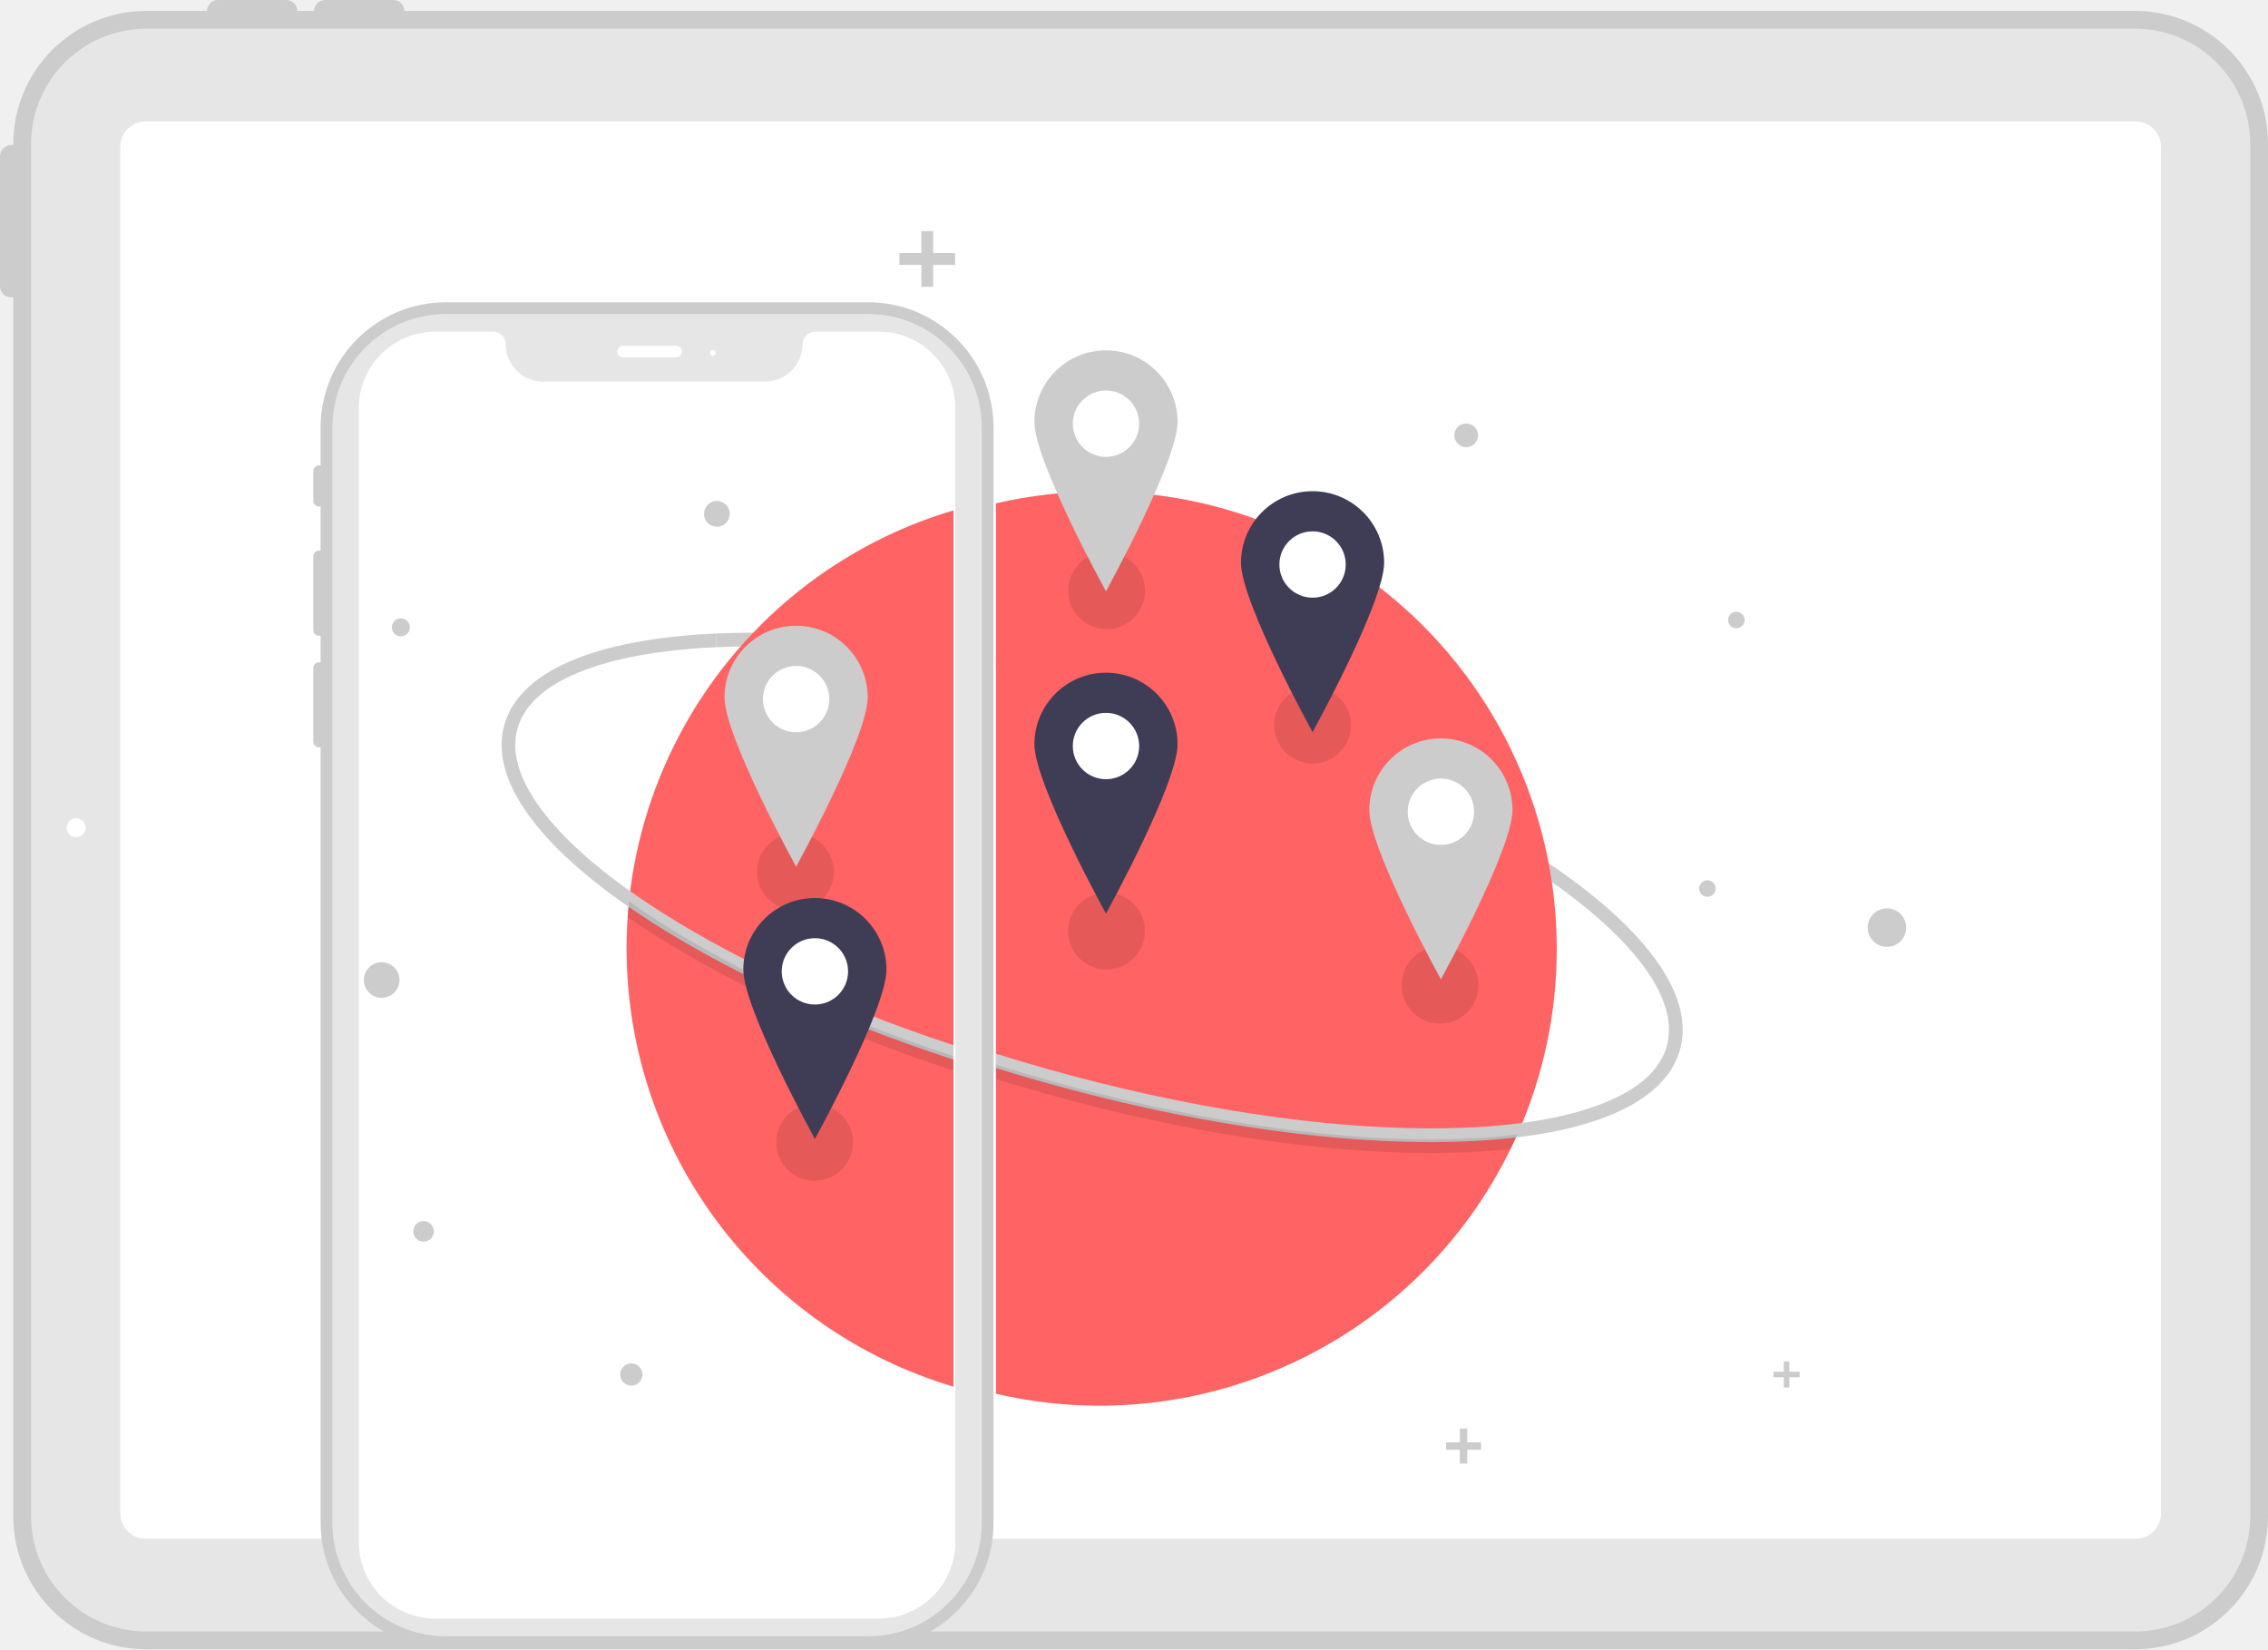
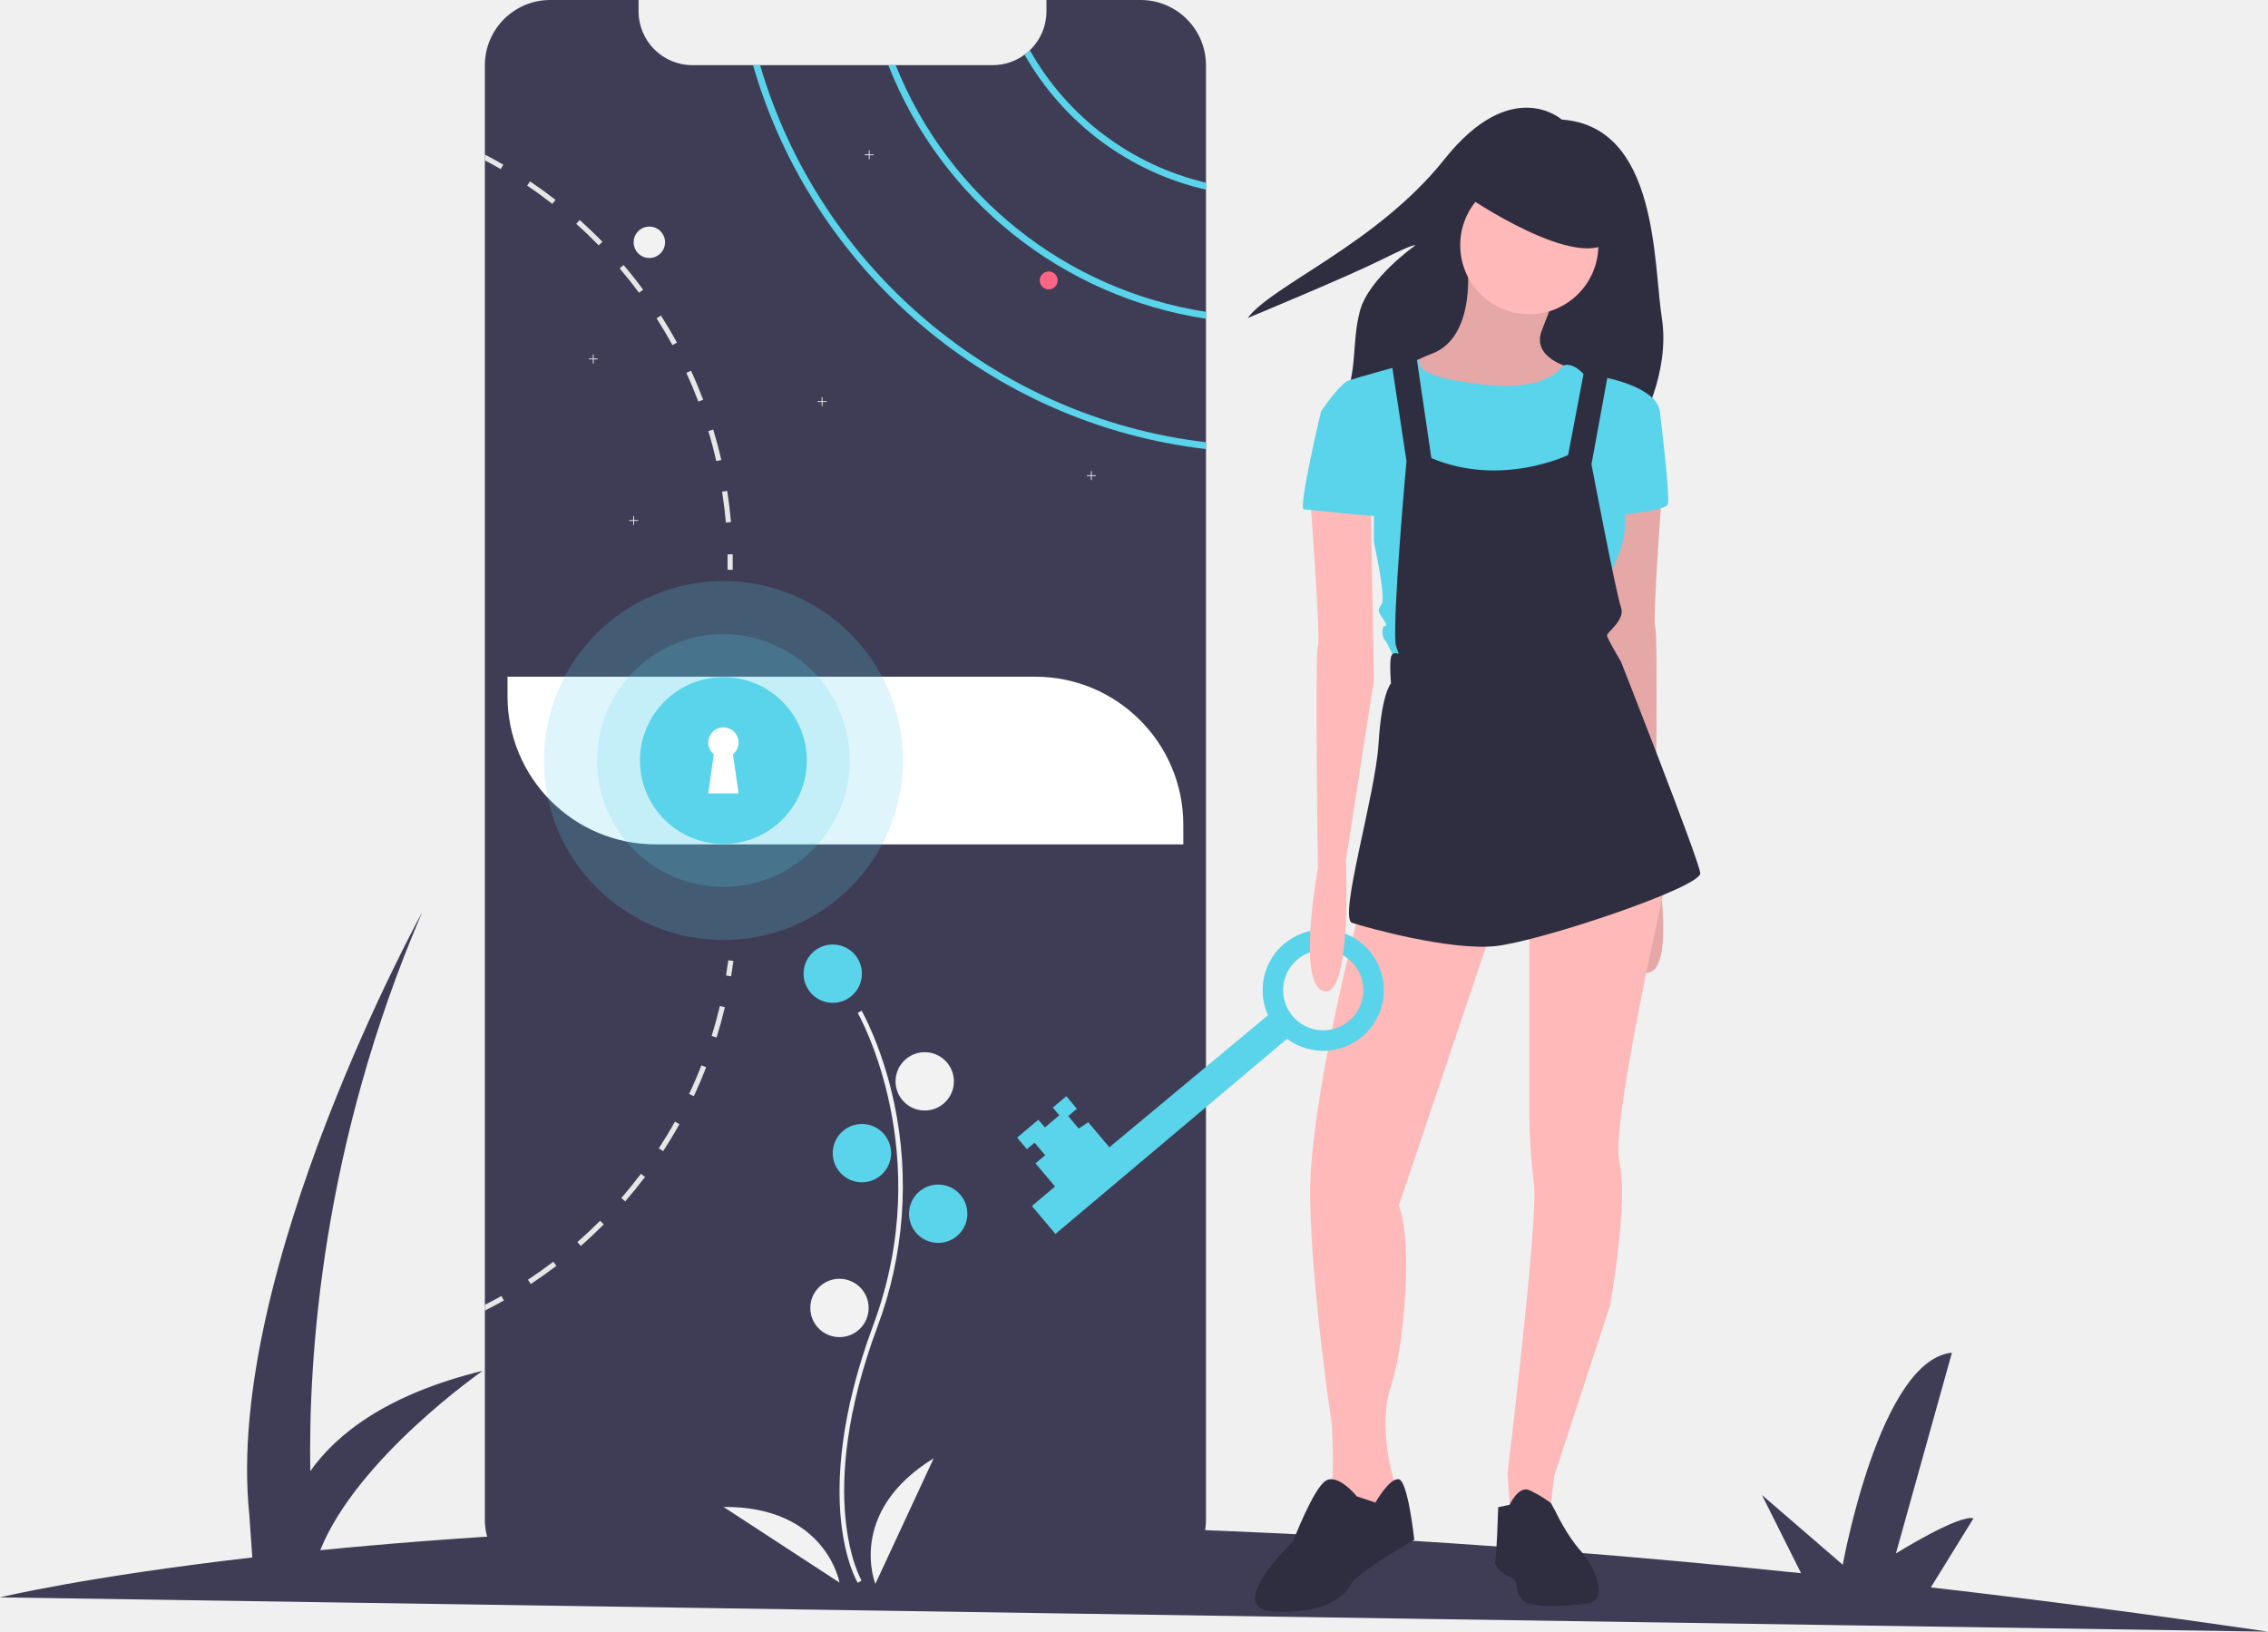
- <svg xmlns="http://www.w3.org/2000/svg" id="b88d90b7-f620-4670-beb6-c2778d3d2c46" data-name="Layer 1" width="724.603" height="527" viewBox="0 0 724.603 527">
-   <path d="M919.827,189.988H366.894a3.547,3.547,0,0,0-3.545-3.488H341.572a3.547,3.547,0,0,0-3.545,3.488h-5.333a3.547,3.547,0,0,0-3.545-3.488H307.371a3.547,3.547,0,0,0-3.545,3.488H284.421a42.523,42.523,0,0,0-42.475,42.474v.418c-.067-.004-.13-.02-.198-.02h-.498a3.551,3.551,0,0,0-3.551,3.551v41.538a3.551,3.551,0,0,0,3.551,3.551h.498c.068,0,.132-.016.198-.02V671.026A42.523,42.523,0,0,0,284.421,713.5H919.827a42.523,42.523,0,0,0,42.474-42.474v-438.563A42.523,42.523,0,0,0,919.827,189.988ZM949.517,671.026A29.724,29.724,0,0,1,919.827,700.716H284.421a29.724,29.724,0,0,1-29.691-29.69v-438.563a29.724,29.724,0,0,1,29.691-29.69H919.827A29.724,29.724,0,0,1,949.517,232.463Z" transform="translate(-237.6986 -186.5)" fill="#ccc" />
-   <path d="M919.827,707.818H284.421a36.834,36.834,0,0,1-36.793-36.793v-438.563A36.834,36.834,0,0,1,284.421,195.67H919.827a36.834,36.834,0,0,1,36.793,36.792v438.563A36.834,36.834,0,0,1,919.827,707.818Z" transform="translate(-237.6986 -186.5)" fill="#e6e6e6" />
-   <path d="M920.021,678.178H284.227a8.107,8.107,0,0,1-8.098-8.098V233.408a8.107,8.107,0,0,1,8.098-8.098H920.021a8.107,8.107,0,0,1,8.098,8.098V670.079A8.107,8.107,0,0,1,920.021,678.178Z" transform="translate(-237.6986 -186.5)" fill="#fff" />
-   <circle cx="24.32" cy="264.484" r="3.04" fill="#fff" />
-   <path d="M515.159,283.092H380.092a40.008,40.008,0,0,0-39.963,39.963v12.208a1.855,1.855,0,0,0-2.347,1.811v9.388a1.855,1.855,0,0,0,2.347,1.811v14.215a1.855,1.855,0,0,0-2.347,1.811v23.471a1.855,1.855,0,0,0,2.347,1.811v8.582a1.855,1.855,0,0,0-2.347,1.811v23.471a1.855,1.855,0,0,0,2.347,1.811v247.855a40.008,40.008,0,0,0,39.963,39.963H515.159a40.008,40.008,0,0,0,39.963-39.963V323.055A40.008,40.008,0,0,0,515.159,283.092Zm31.514,390.022a31.549,31.549,0,0,1-31.514,31.514H380.092a31.549,31.549,0,0,1-31.514-31.514V323.055a31.549,31.549,0,0,1,31.514-31.514H515.159a31.549,31.549,0,0,1,31.514,31.514Z" transform="translate(-237.6986 -186.5)" fill="#ccc" />
-   <path d="M515.159,709.321H380.092a36.249,36.249,0,0,1-36.208-36.208V323.055a36.249,36.249,0,0,1,36.208-36.208H515.159a36.249,36.249,0,0,1,36.208,36.208V673.113A36.249,36.249,0,0,1,515.159,709.321Z" transform="translate(-237.6986 -186.5)" fill="#e6e6e6" />
-   <path d="M518.496,703.688H376.755a24.448,24.448,0,0,1-24.421-24.421V316.901a24.448,24.448,0,0,1,24.421-24.421h18.485a4.041,4.041,0,0,1,4.036,4.036,11.937,11.937,0,0,0,11.924,11.924h70.974a11.937,11.937,0,0,0,11.924-11.924,4.041,4.041,0,0,1,4.036-4.036h20.362a24.448,24.448,0,0,1,24.421,24.421V679.267A24.448,24.448,0,0,1,518.496,703.688Z" transform="translate(-237.6986 -186.5)" fill="#fff" />
-   <path d="M453.728,300.695h-16.899a1.878,1.878,0,1,1,0-3.755h16.899a1.878,1.878,0,0,1,0,3.755Z" transform="translate(-237.6986 -186.5)" fill="#fff" />
-   <circle cx="227.765" cy="112.786" r="0.939" fill="#fff" />
-   <path d="M466.415,388.934l.196,4.368c22.33-1,48.186.945,75.706,5.538V394.411C514.756,389.854,488.841,387.93,466.415,388.934Z" transform="translate(-237.6986 -186.5)" fill="#ccc" />
-   <path d="M438.65,474.485q-.26,2.507-.424,5.045-.346,4.991-.346,10.06A146.147,146.147,0,0,0,542.317,629.579v-280.002A146.075,146.075,0,0,0,438.65,474.485Z" transform="translate(-237.6986 -186.5)" fill="#ff6363" />
-   <circle cx="128.076" cy="200.458" r="2.879" fill="#ccc" />
-   <circle cx="121.94" cy="313.131" r="5.687" fill="#ccc" />
-   <circle cx="229.035" cy="164.191" r="4.119" fill="#ccc" />
-   <circle cx="135.327" cy="393.453" r="3.286" fill="#ccc" />
-   <circle cx="201.704" cy="439.191" r="3.559" fill="#ccc" />
-   <polygon points="305.157 80.869 298.134 80.869 298.134 73.846 294.366 73.846 294.366 80.869 287.34 80.869 287.34 84.639 294.366 84.639 294.366 91.662 298.134 91.662 298.134 84.639 305.157 84.639 305.157 80.869" fill="#ccc" />
-   <circle cx="254.136" cy="278.548" r="12.271" opacity="0.1" style="isolation:isolate" />
-   <circle cx="260.271" cy="365.005" r="12.271" opacity="0.1" style="isolation:isolate" />
-   <path d="M443.833,474.572c-15.058-10.111-26.274-20.086-33.336-29.649-7.045-9.54-9.557-18.157-7.467-25.614,2.09-7.457,8.715-13.514,19.692-18.002,11.003-4.499,25.769-7.192,43.888-8.004l-.195-4.368c-38.8,1.739-62.806,12.107-67.595,29.194s10.331,38.422,42.575,60.073c26.295,17.657,61.513,33.962,100.922,46.876v-4.602C503.839,507.761,469.504,491.81,443.833,474.572Z" transform="translate(-237.6986 -186.5)" fill="#ccc" />
-   <path d="M443.831,478.07q-2.669-1.795-5.181-3.585-.26,2.507-.424,5.045,1.556,1.086,3.17,2.169c26.295,17.657,61.512,33.963,100.921,46.877v-4.602C503.84,511.258,469.506,495.308,443.831,478.07Z" transform="translate(-237.6986 -186.5)" opacity="0.1" style="isolation:isolate" />
-   <path d="M606.676,407.649c-17.197-4.82-34.242-8.746-50.781-11.768v4.443c16.156,2.979,32.8,6.825,49.6,11.534C658.981,426.85,707.378,448.697,738.278,471.798l2.618-3.502C709.581,444.885,660.659,422.78,606.676,407.649Z" transform="translate(-237.6986 -186.5)" fill="#ccc" />
-   <path d="M735.07,489.591a146.128,146.128,0,0,0-179.175-142.253v284.497a146.105,146.105,0,0,0,164.41-78.187q1.13-2.304,2.173-4.652a145.501,145.501,0,0,0,12.592-59.405Z" transform="translate(-237.6986 -186.5)" fill="#ff6363" />
-   <circle cx="355.204" cy="129.05" r="1.673" fill="#f2f2f2" />
-   <circle cx="468.435" cy="139.091" r="3.79" fill="#ccc" />
-   <circle cx="602.862" cy="296.397" r="6.154" fill="#ccc" />
-   <circle cx="554.742" cy="198.111" r="2.64" fill="#ccc" />
-   <circle cx="545.501" cy="283.919" r="2.64" fill="#ccc" />
-   <polygon points="473.192 460.867 468.78 460.867 468.78 456.458 466.415 456.458 466.415 460.867 462.006 460.867 462.006 463.233 466.415 463.233 466.415 467.643 468.78 467.643 468.78 463.233 473.192 463.233 473.192 460.867" fill="#ccc" />
-   <polygon points="574.971 438.296 571.675 438.296 571.675 435 569.904 435 569.904 438.296 566.608 438.296 566.608 440.066 569.904 440.066 569.904 443.362 571.675 443.362 571.675 440.066 574.971 440.066 574.971 438.296" fill="#ccc" />
-   <circle cx="353.531" cy="188.744" r="12.271" opacity="0.1" style="isolation:isolate" />
-   <circle cx="353.531" cy="297.513" r="12.271" opacity="0.1" style="isolation:isolate" />
-   <circle cx="419.35" cy="231.694" r="12.271" opacity="0.1" style="isolation:isolate" />
-   <circle cx="460.069" cy="314.804" r="12.271" opacity="0.1" style="isolation:isolate" />
-   <path d="M768.461,495.737c-5.762-8.842-15.036-18.074-27.565-27.441l-2.618,3.502c24.347,18.202,35.688,35.6,31.935,48.989-2.09,7.457-8.715,13.514-19.692,18.002-11.004,4.499-25.77,7.192-43.889,8.004q-5.775.258-11.851.258c-35.453-.001-78.2-6.565-121.905-18.815q-8.596-2.409-16.982-5.04v4.578q7.81,2.427,15.801,4.672c44.087,12.357,87.247,18.977,123.107,18.976,4.105,0,8.121-.087,12.025-.262,38.8-1.739,62.806-12.107,67.595-29.194C776.645,514.041,774.639,505.216,768.461,495.737Z" transform="translate(-237.6986 -186.5)" fill="#ccc" />
-   <path d="M706.634,550.29q-5.773.258-11.853.258c-35.449,0-78.201-6.563-121.905-18.813q-8.596-2.409-16.981-5.04v4.579q7.809,2.426,15.8,4.672c44.089,12.356,87.247,18.975,123.107,18.975,4.105,0,8.124-.087,12.028-.262q7.074-.315,13.475-1.01,1.131-2.304,2.173-4.652Q715.042,549.909,706.634,550.29Z" transform="translate(-237.6986 -186.5)" opacity="0.1" style="isolation:isolate" />
-   <circle cx="419.301" cy="180.5" r="16" fill="#fff" />
-   <path d="M657.049,343.45a22.869,22.869,0,0,0-22.869,22.869c0,12.63,22.869,54.105,22.869,54.105S679.918,378.95,679.918,366.32A22.869,22.869,0,0,0,657.049,343.45Zm0,34.025a10.598,10.598,0,1,1,10.598-10.598,10.598,10.598,0,0,1-10.598,10.598h0Z" transform="translate(-237.6986 -186.5)" fill="#3f3d56" />
-   <circle cx="353.301" cy="238.5" r="16" fill="#fff" />
-   <path d="M591.049,401.45a22.869,22.869,0,0,0-22.869,22.869c0,12.63,22.869,54.105,22.869,54.105S613.918,436.95,613.918,424.32A22.869,22.869,0,0,0,591.049,401.45Zm0,34.025a10.598,10.598,0,1,1,10.598-10.598,10.598,10.598,0,0,1-10.598,10.598h0Z" transform="translate(-237.6986 -186.5)" fill="#3f3d56" />
-   <circle cx="353.301" cy="135.5" r="16" fill="#fff" />
-   <path d="M591.049,298.45a22.869,22.869,0,0,0-22.869,22.869c0,12.63,22.869,54.105,22.869,54.105S613.918,333.95,613.918,321.32A22.869,22.869,0,0,0,591.049,298.45Zm0,34.025a10.598,10.598,0,1,1,10.598-10.598,10.598,10.598,0,0,1-10.598,10.598h0Z" transform="translate(-237.6986 -186.5)" fill="#ccc" />
-   <circle cx="460.301" cy="259.5" r="16" fill="#fff" />
-   <path d="M698.049,422.45a22.869,22.869,0,0,0-22.869,22.869c0,12.63,22.869,54.105,22.869,54.105S720.918,457.95,720.918,445.32A22.869,22.869,0,0,0,698.049,422.45Zm0,34.025a10.598,10.598,0,1,1,10.598-10.598,10.598,10.598,0,0,1-10.598,10.598h0Z" transform="translate(-237.6986 -186.5)" fill="#ccc" />
-   <circle cx="254.301" cy="223.5" r="16" fill="#fff" />
-   <path d="M492.049,386.45a22.869,22.869,0,0,0-22.869,22.869c0,12.63,22.869,54.105,22.869,54.105S514.918,421.95,514.918,409.32A22.869,22.869,0,0,0,492.049,386.45Zm0,34.025a10.598,10.598,0,1,1,10.598-10.598,10.598,10.598,0,0,1-10.598,10.598h0Z" transform="translate(-237.6986 -186.5)" fill="#ccc" />
-   <circle cx="260.301" cy="310.5" r="16" fill="#fff" />
-   <path d="M498.049,473.45a22.869,22.869,0,0,0-22.869,22.869c0,12.63,22.869,54.105,22.869,54.105S520.918,508.95,520.918,496.32A22.869,22.869,0,0,0,498.049,473.45Zm0,34.025a10.598,10.598,0,1,1,10.598-10.598,10.598,10.598,0,0,1-10.598,10.598h0Z" transform="translate(-237.6986 -186.5)" fill="#3f3d56" />
+ <svg xmlns="http://www.w3.org/2000/svg" data-name="Layer 1" width="1010.892" height="727.284" viewBox="0 0 1010.892 727.284">
+   <path d="M1105.446,813.642q-78.133-11.444-150.281-19.73l19.02-30.778c-6.412-1.894-34.585,15.651-34.585,15.651l24.967-89.48c-32.248,3.107-48.658,94.513-48.658,94.513L879.884,752.723l17.438,34.854c-147.212-15.195-274.351-21.165-381.29-21.853L532.311,739.381c-6.412-1.894-34.585,15.651-34.585,15.651l24.967-89.48c-32.248,3.107-48.658,94.513-48.658,94.513L438.011,728.969l18.469,36.916c-89.651,1.087-162.761,5.872-219.191,11.451,16.467-41.078,72.394-79.96,72.394-79.96-42.708,10.436-65.112,28.152-76.82,44.71-.895-50.818,5.126-145,49.855-249.095,0,0-88.296,160.409-77.048,268.408l1.344,19.175c-74.836,8.625-112.461,17.784-112.461,17.784Z" transform="translate(-94.55416 -86.35794)" fill="#3f3d56" />
+   <path d="M632.081,115.488v648.2a29.139,29.139,0,0,1-29.13,29.11h-263.15a29.079,29.079,0,0,1-29.13-29.11v-648.2a29.127,29.127,0,0,1,29.13-29.13h39.38v5.05a23.987,23.987,0,0,0,23.98,23.99h133.84a23.789,23.789,0,0,0,14.22-4.68,22.285,22.285,0,0,0,2.36-1.98,23.917,23.917,0,0,0,7.4-17.33v-5.05h41.97A29.121,29.121,0,0,1,632.081,115.488Z" transform="translate(-94.55416 -86.35794)" fill="#3f3d56" />
+   <circle cx="289.426" cy="108" r="7" fill="#f2f2f2" />
+   <path d="M553.581,108.738a22.285,22.285,0,0,1-2.36,1.98,125.247,125.247,0,0,0,80.86,60.19v-3.12A122.299,122.299,0,0,1,553.581,108.738Z" transform="translate(-94.55416 -86.35794)" fill="#59d4ea" />
+   <path d="M493.771,115.398h-3.28a181.668,181.668,0,0,0,141.59,113.05v-3.1A178.55,178.55,0,0,1,493.771,115.398Z" transform="translate(-94.55416 -86.35794)" fill="#59d4ea" />
+   <path d="M433.351,115.398h-3.16c26.43,91.74,106.18,160.03,201.89,171.12v-3.05C538.031,272.428,459.651,205.438,433.351,115.398Z" transform="translate(-94.55416 -86.35794)" fill="#59d4ea" />
+   <polygon points="266.426 159.822 264.604 159.822 264.604 158 264.249 158 264.249 159.822 262.426 159.822 262.426 160.178 264.249 160.178 264.249 162 264.604 162 264.604 160.178 266.426 160.178 266.426 159.822" fill="#f2f2f2" />
+   <polygon points="389.426 68.822 387.604 68.822 387.604 67 387.249 67 387.249 68.822 385.426 68.822 385.426 69.178 387.249 69.178 387.249 71 387.604 71 387.604 69.178 389.426 69.178 389.426 68.822" fill="#f2f2f2" />
+   <polygon points="284.426 231.822 282.604 231.822 282.604 230 282.249 230 282.249 231.822 280.426 231.822 280.426 232.178 282.249 232.178 282.249 234 282.604 234 282.604 232.178 284.426 232.178 284.426 231.822" fill="#f2f2f2" />
+   <polygon points="368.426 178.822 366.604 178.822 366.604 177 366.249 177 366.249 178.822 364.426 178.822 364.426 179.178 366.249 179.178 366.249 181 366.604 181 366.604 179.178 368.426 179.178 368.426 178.822" fill="#f2f2f2" />
+   <polygon points="488.426 211.822 486.604 211.822 486.604 210 486.249 210 486.249 211.822 484.426 211.822 484.426 212.178 486.249 212.178 486.249 214 486.604 214 486.604 212.178 488.426 212.178 488.426 211.822" fill="#f2f2f2" />
+   <circle cx="467.426" cy="125" r="4" fill="#ff6584" />
+   <path d="M418.681,305.158l-2.27.35c.71,4.54,1.27,9.18,1.68,13.77l2.29-.2C419.971,314.428,419.401,309.748,418.681,305.158Z" transform="translate(-94.55416 -86.35794)" fill="#e6e6e6" />
+   <path d="M412.471,277.818l-2.2.67c1.33,4.4,2.52,8.91,3.53,13.4l2.25-.51C415.021,286.838,413.811,282.278,412.471,277.818Z" transform="translate(-94.55416 -86.35794)" fill="#e6e6e6" />
+   <path d="M402.561,251.598l-2.09.96c1.92,4.19,3.72,8.49,5.35,12.79l2.15-.81C406.321,260.188,404.511,255.828,402.561,251.598Z" transform="translate(-94.55416 -86.35794)" fill="#e6e6e6" />
+   <path d="M389.161,227.018l-1.94,1.23c2.47,3.88,4.84,7.9,7.04,11.93l2.02-1.1C394.061,234.998,391.661,230.938,389.161,227.018Z" transform="translate(-94.55416 -86.35794)" fill="#e6e6e6" />
+   <path d="M372.501,204.488l-1.75,1.49c2.98,3.5,5.88,7.16,8.62,10.86l1.84-1.37C378.451,211.728,375.521,208.028,372.501,204.488Z" transform="translate(-94.55416 -86.35794)" fill="#e6e6e6" />
+   <path d="M352.921,184.428l-1.53,1.71c3.44,3.07,6.81,6.3,10.02,9.59l1.65-1.61C359.811,190.788,356.401,187.528,352.921,184.428Z" transform="translate(-94.55416 -86.35794)" fill="#e6e6e6" />
+   <path d="M330.801,167.208l-1.29,1.9c3.82,2.57,7.6,5.31,11.23,8.14l1.42-1.81C338.481,172.578,334.661,169.808,330.801,167.208Z" transform="translate(-94.55416 -86.35794)" fill="#e6e6e6" />
+   <path d="M310.671,155.248v2.6c2.39,1.25,4.76,2.56,7.08,3.9l1.15-1.99Q314.851,157.418,310.671,155.248Z" transform="translate(-94.55416 -86.35794)" fill="#e6e6e6" />
+   <path d="M418.161,521.161c.373-2.236.714-4.519,1.015-6.785l2.279.302c-.304,2.292-.649,4.599-1.026,6.861Z" transform="translate(-94.55416 -86.35794)" fill="#e6e6e6" />
+   <path d="M411.752,548.14l2.197.684c1.379-4.444,2.626-8.996,3.707-13.531l-2.239-.53C414.346,539.25,413.121,543.745,411.752,548.14Z" transform="translate(-94.55416 -86.35794)" fill="#e6e6e6" />
+   <path d="M401.71,573.972l2.086.978c1.984-4.208,3.84-8.544,5.525-12.884l-2.146-.837C405.511,565.522,403.674,569.811,401.71,573.972Z" transform="translate(-94.55416 -86.35794)" fill="#e6e6e6" />
+   <path d="M388.199,598.205l1.928,1.252c2.543-3.899,4.983-7.942,7.254-12.01l-2.005-1.125C393.135,590.345,390.715,594.341,388.199,598.205Z" transform="translate(-94.55416 -86.35794)" fill="#e6e6e6" />
+   <path d="M371.482,620.344l1.743,1.51c3.059-3.528,6.025-7.198,8.836-10.91l-1.841-1.377C377.448,613.236,374.512,616.861,371.482,620.344Z" transform="translate(-94.55416 -86.35794)" fill="#e6e6e6" />
+   <path d="M351.907,639.989l1.514,1.729c3.516-3.067,6.955-6.304,10.24-9.592l-1.626-1.629C358.787,633.751,355.378,636.943,351.907,639.989Z" transform="translate(-94.55416 -86.35794)" fill="#e6e6e6" />
+   <path d="M329.855,656.78l1.27,1.924c3.883-2.564,7.739-5.296,11.438-8.112l-1.39-1.836C337.509,651.548,333.7,654.249,329.855,656.78Z" transform="translate(-94.55416 -86.35794)" fill="#e6e6e6" />
+   <path d="M319.161,666.008c-2.78,1.57-5.62,3.09-8.49,4.53v-2.58c2.48-1.26,4.94-2.59,7.35-3.94Z" transform="translate(-94.55416 -86.35794)" fill="#e6e6e6" />
+   <path d="M418.836,333.464l2.299-.042c.042,2.321.045,4.654.009,6.936l-2.298-.036C418.88,338.066,418.877,335.759,418.836,333.464Z" transform="translate(-94.55416 -86.35794)" fill="#e6e6e6" />
+   <path d="M226.216,301.632H461.427a66,66,0,0,1,66,66v8.736a0,0,0,0,1,0,0H292.216a66,66,0,0,1-66-66v-8.736A0,0,0,0,1,226.216,301.632Z" fill="#fff" />
+   <path d="M476.87,791.879c-.229-.375-5.641-9.41-7.517-28.172-1.721-17.213-.614-46.227,14.433-86.698,28.506-76.671-6.569-138.533-6.928-139.149l1.73-1.004c.091.156,9.142,15.929,14.488,41.044a179.061,179.061,0,0,1-7.416,99.807c-28.457,76.54-7.301,112.773-7.084,113.131Z" transform="translate(-94.55416 -86.35794)" fill="#f2f2f2" />
+   <circle cx="371.17" cy="434" r="13" fill="#59d4ea" />
+   <circle cx="412.17" cy="482" r="13" fill="#f2f2f2" />
+   <circle cx="384.17" cy="514" r="13" fill="#59d4ea" />
+   <circle cx="418.17" cy="541" r="13" fill="#59d4ea" />
+   <circle cx="374.17" cy="583" r="13" fill="#f2f2f2" />
+   <path d="M484.724,792.358s-13-32,26-56Z" transform="translate(-94.55416 -86.35794)" fill="#f2f2f2" />
+   <path d="M468.736,791.777s-5.916-34.029-51.709-33.738Z" transform="translate(-94.55416 -86.35794)" fill="#f2f2f2" />
+   <circle cx="322.426" cy="339" r="80" fill="#59d4ea" opacity="0.2" />
+   <circle cx="322.426" cy="339" r="56.338" fill="#59d4ea" opacity="0.2" />
+   <circle cx="322.426" cy="339" r="37.183" fill="#59d4ea" />
+   <path d="M423.741,417.338a6.761,6.761,0,1,0-11.031,5.239l-2.49,17.429h13.521L421.251,422.577A6.746,6.746,0,0,0,423.741,417.338Z" transform="translate(-94.55416 -86.35794)" fill="#fff" />
+   <path d="M790.661,139.658s-22.302-19.995-52.294,17.688-76.903,56.139-87.67,70.751c0,0,44.604-18.457,59.985-26.147s14.612-6.152,14.612-6.152-20.764,14.612-24.609,29.223-.769,26.916-7.69,41.528S825.268,276.546,825.268,276.546s13.843-23.84,9.997-48.449S833.727,142.734,790.661,139.658Z" transform="translate(-94.55416 -86.35794)" fill="#2f2e41" />
+   <path d="M748.479,202.56s4.85,33.947-15.934,41.567-13.163,18.013-13.163,18.013l31.176,15.241,33.254-10.392,11.085-16.627s-18.013-4.157-13.163-16.627,6.235-16.627,6.235-16.627Z" transform="translate(-94.55416 -86.35794)" fill="#ffb9b9" />
+   <path d="M748.479,202.56s4.85,33.947-15.934,41.567-13.163,18.013-13.163,18.013l31.176,15.241,33.254-10.392,11.085-16.627s-18.013-4.157-13.163-16.627,6.235-16.627,6.235-16.627Z" transform="translate(-94.55416 -86.35794)" opacity="0.1" />
+   <path d="M835.77,299.551s-4.85,63.737-3.464,66.508,0,99.069,0,99.069,9.699,51.959-2.771,54.73-9.699-58.194-9.699-58.194L807.366,381.3l1.386-79.671Z" transform="translate(-94.55416 -86.35794)" fill="#ffb9b9" />
+   <path d="M835.77,299.551s-4.85,63.737-3.464,66.508,0,99.069,0,99.069,9.699,51.959-2.771,54.73-9.699-58.194-9.699-58.194L807.366,381.3l1.386-79.671Z" transform="translate(-94.55416 -86.35794)" opacity="0.1" />
+   <path d="M700.676,491.454S677.814,578.053,678.507,620.313,688.206,721.46,688.206,721.46s1.386,25.633-.693,28.404S697.905,764.414,697.905,764.414l13.163-7.621,4.85-5.542V746.401s-7.621-23.555-1.386-42.26,9.699-65.815,3.464-80.364l42.953-127.474Z" transform="translate(-94.55416 -86.35794)" fill="#ffb9b9" />
+   <path d="M699.291,753.329S690.977,742.937,685.435,746.401s-14.549,27.019-14.549,27.019-31.176,29.79-9.006,31.176,31.868-6.235,34.64-11.777S724.924,772.727,724.924,772.727s-2.771-26.326-6.928-27.019S707.604,756.1,707.604,756.1Z" transform="translate(-94.55416 -86.35794)" fill="#2f2e41" />
+   <path d="M776.19,496.996v85.906a265.616,265.616,0,0,0,2.078,31.176c2.078,15.241-11.777,128.859-11.777,128.859l1.386,20.091,17.32-1.386,2.078-17.32,24.94-76.207s8.313-46.417,4.157-63.737,21.477-128.166,21.477-128.166Z" transform="translate(-94.55416 -86.35794)" fill="#ffb9b9" />
+   <path d="M762.335,758.178l5.131-1.115s3.875-8.584,8.725-6.505a52.3,52.3,0,0,1,9.643,5.778l2.134,3.921s4.85,10.392,11.085,17.32,13.163,22.169,2.771,23.555-24.248,2.078-28.404-1.386-1.386-9.006-5.542-10.392-7.621-5.542-6.928-6.928S762.335,758.178,762.335,758.178Z" transform="translate(-94.55416 -86.35794)" fill="#2f2e41" />
+   <circle cx="681.636" cy="109.274" r="30.79" fill="#ffb9b9" />
+   <path d="M717.996,249.67l9.151-3.195s-3.609,5.966,15.789,9.43,39.487,4.69,48.494-6.661c0,0,3.465-1.652,8.314,3.197s7.621,3.464,7.621,3.464l-3.464,18.013-6.928,33.254L787.968,332.112l-25.633-5.542L734.623,306.479,724.231,279.46V254.519Z" transform="translate(-94.55416 -86.35794)" fill="#59d4ea" />
+   <path d="M802.516,259.369l6.928-4.85s23.555,4.157,24.94,15.241L816.372,304.4a39.437,39.437,0,0,1-.693,29.79c-6.928,15.934-6.235,19.398-6.235,19.398l-4.85,20.784-87.984,6.928s-3.464-8.313-4.85-9.699-1.386-6.235,0-6.235,0-2.078-1.386-4.157-2.078-2.771,0-5.542-3.464-27.712-3.464-27.712V300.936l-23.555-31.176s8.313-12.47,12.47-13.856,23.93-6.85,23.93-6.85l4.474,6.588,6.235,50.143,9.006,30.483,37.921-6.443,14.731-24.733,9.699-29.097Z" transform="translate(-94.55416 -86.35794)" fill="#59d4ea" />
+   <path d="M828.843,265.604l5.542,4.157s4.85,38.796,3.464,41.567-25.633,5.542-26.326,4.157S828.843,265.604,828.843,265.604Z" transform="translate(-94.55416 -86.35794)" fill="#59d4ea" />
+   <path d="M714.532,246.206l6.928,45.724s-6.235,67.894-4.85,81.749l1.386,4.157s-2.771-1.386-3.464,1.386,0,11.777,0,11.777-4.157,4.157-5.542,27.019-18.013,77.593-11.777,79.671,43.646,12.47,63.737,10.392,92.141-26.326,91.448-32.561-35.332-94.22-35.332-94.22S810.83,370.908,810.83,369.523s8.313-6.928,6.235-12.47-13.163-63.737-13.163-63.737l7.621-41.567L801.131,248.977l-7.621,40.182s-29.79,14.549-60.966,1.386l-6.928-47.11Z" transform="translate(-94.55416 -86.35794)" fill="#2f2e41" />
+   <path d="M747.864,173.535s51.267,35.332,65.122,19.398-24.248-29.79-24.248-29.79l-31.868-3.464Z" transform="translate(-94.55416 -86.35794)" fill="#2f2e41" />
+   <path d="M668.209,549.4a27.027,27.027,0,1,0-8.479-10.524L589.024,597.748l-9.415-11.174-4.23,2.829-4.707-5.587,3.868-3.259-4.707-5.587-6.017,5.069,2.897,3.438L560.267,588.91l-2.897-3.438-9.455,7.966,4.345,5.157,3.438-2.897,4.707,5.587-4.298,3.621,8.69,10.314-10.314,8.69,10.501,12.463Zm17.654-39.492A17.882,17.882,0,1,1,666.524,526.202,17.882,17.882,0,0,1,685.863,509.908Z" transform="translate(-94.55416 -86.35794)" fill="#59d4ea" />
+   <path d="M678.507,307.864s4.85,63.737,3.464,66.508,0,99.069,0,99.069-9.699,51.959,2.771,54.73,9.699-58.194,9.699-58.194l12.47-80.364-1.386-79.671Z" transform="translate(-94.55416 -86.35794)" fill="#ffb9b9" />
+   <path d="M688.899,267.682l-5.542,2.078s-10.392,43.646-7.621,43.646,36.025,4.157,36.025,2.771-6.235-35.332-6.235-35.332Z" transform="translate(-94.55416 -86.35794)" fill="#59d4ea" />
</svg>
